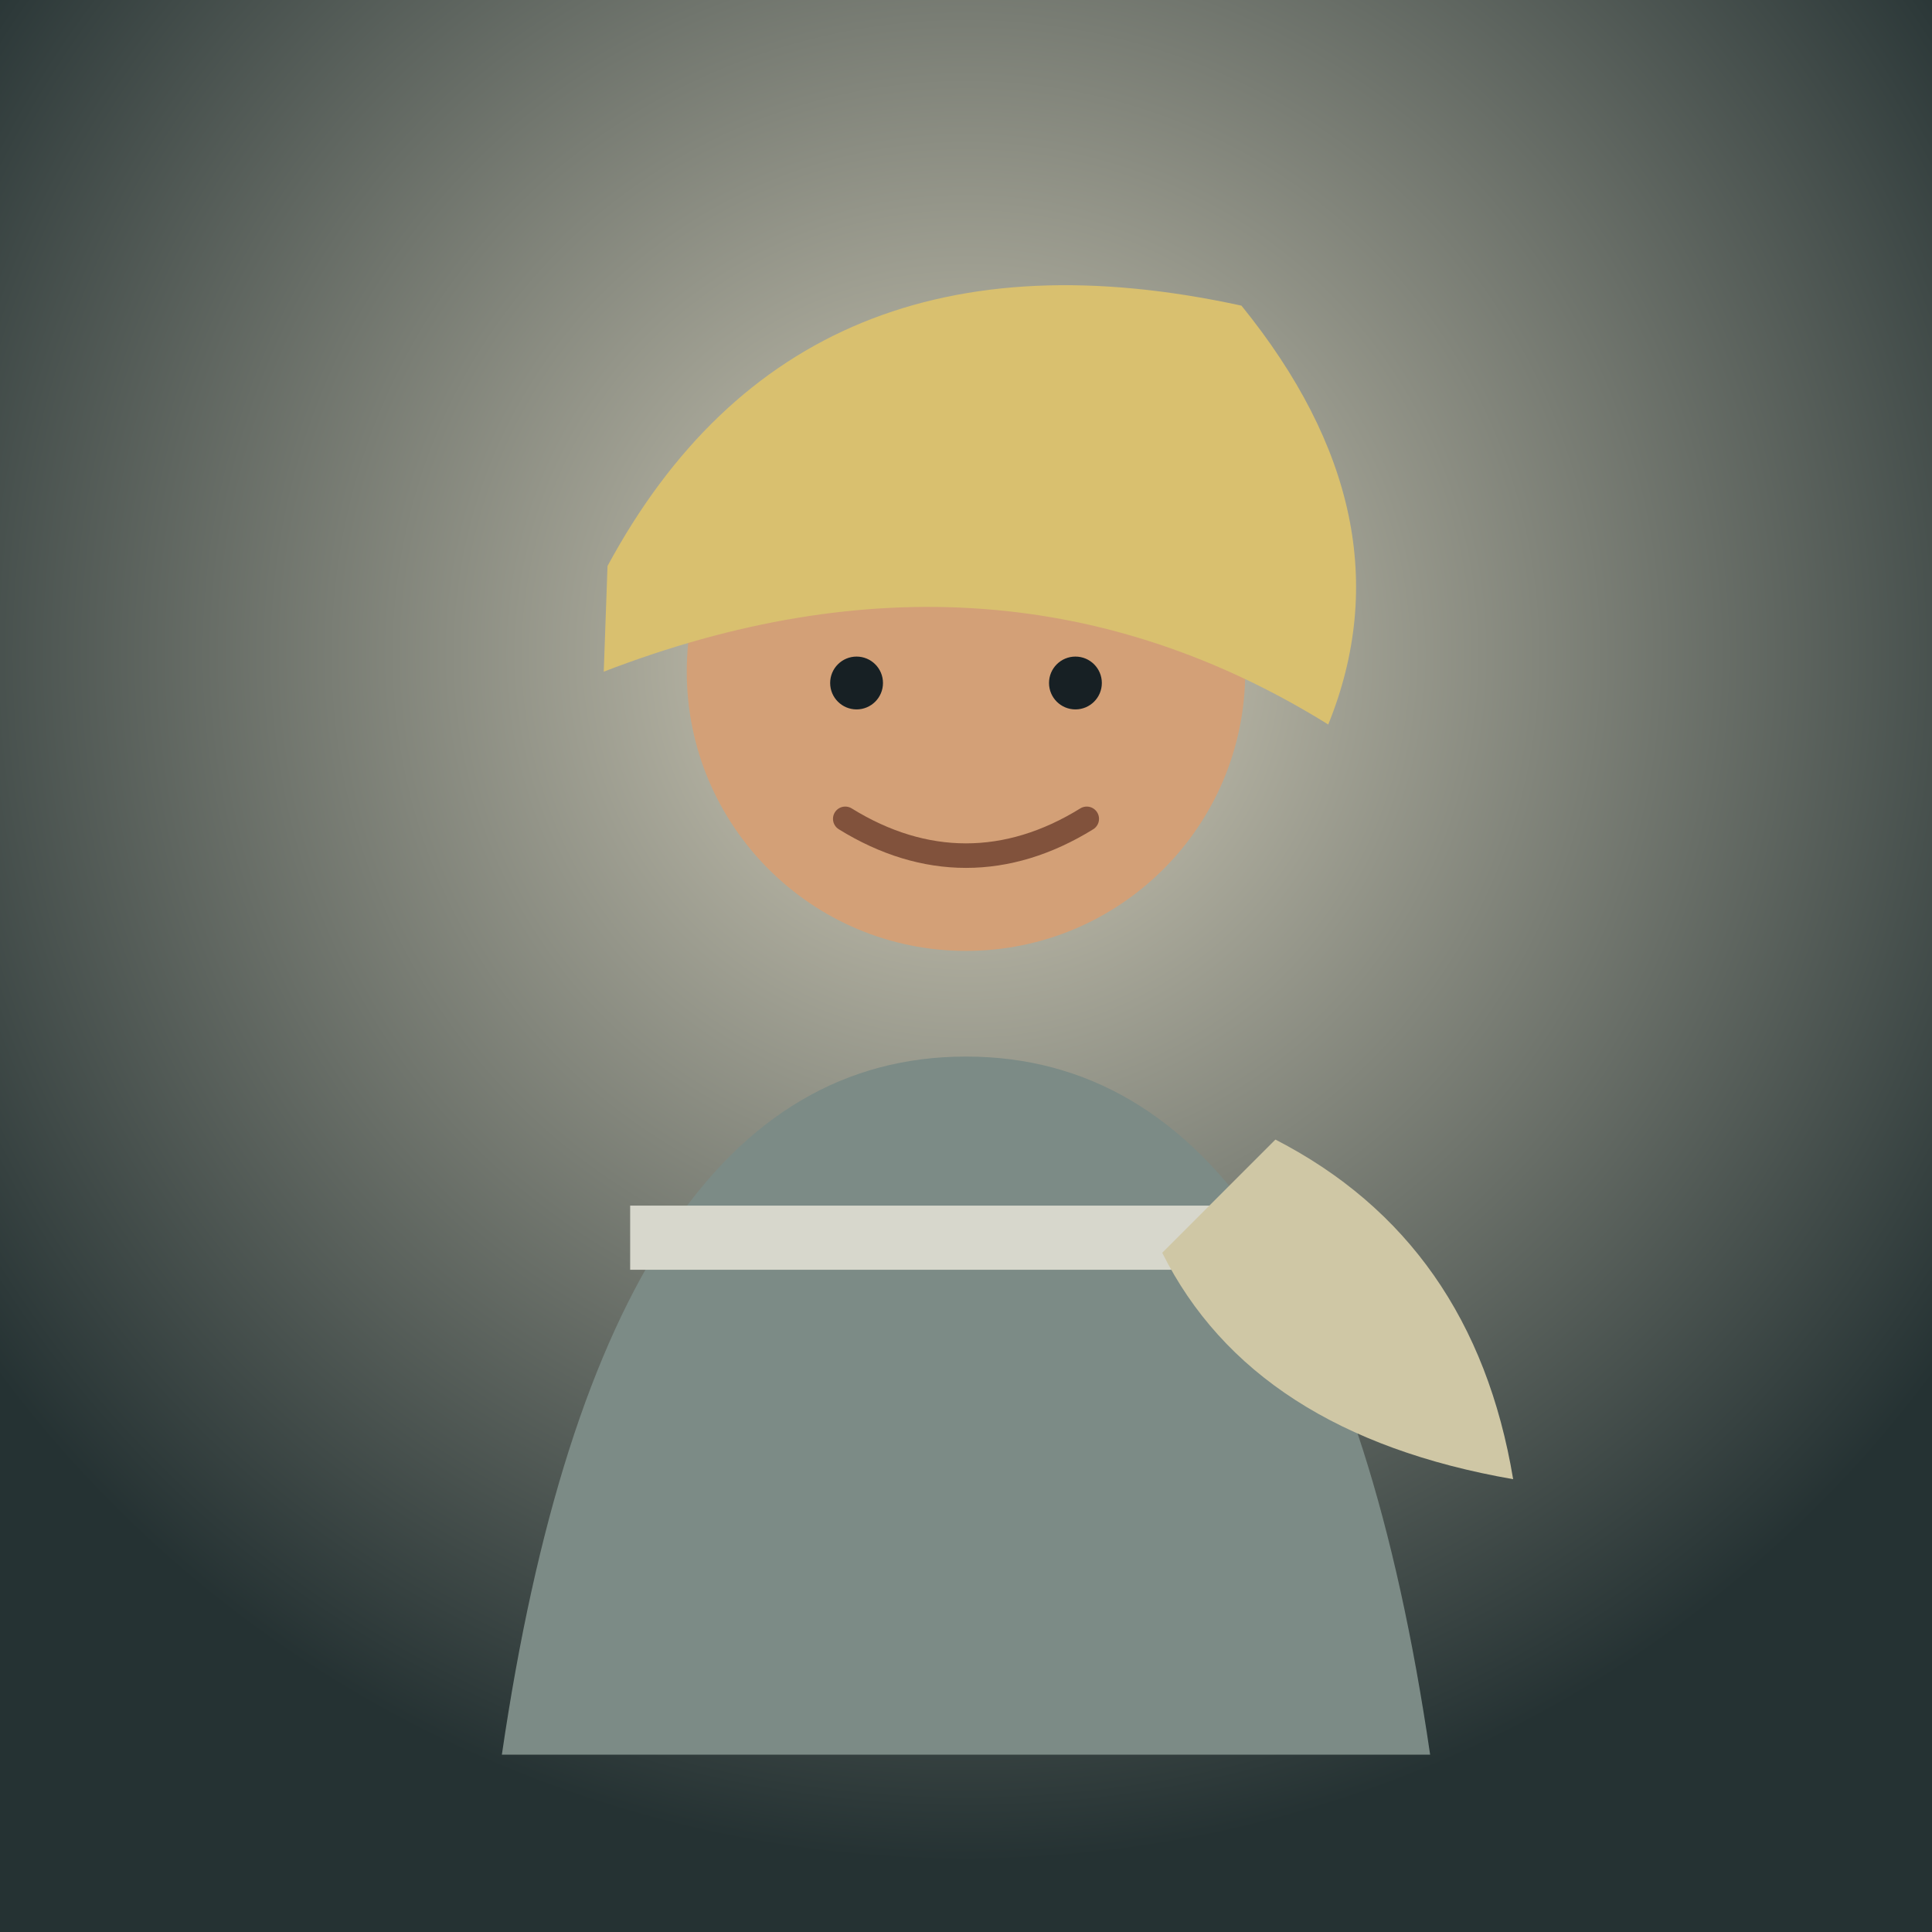
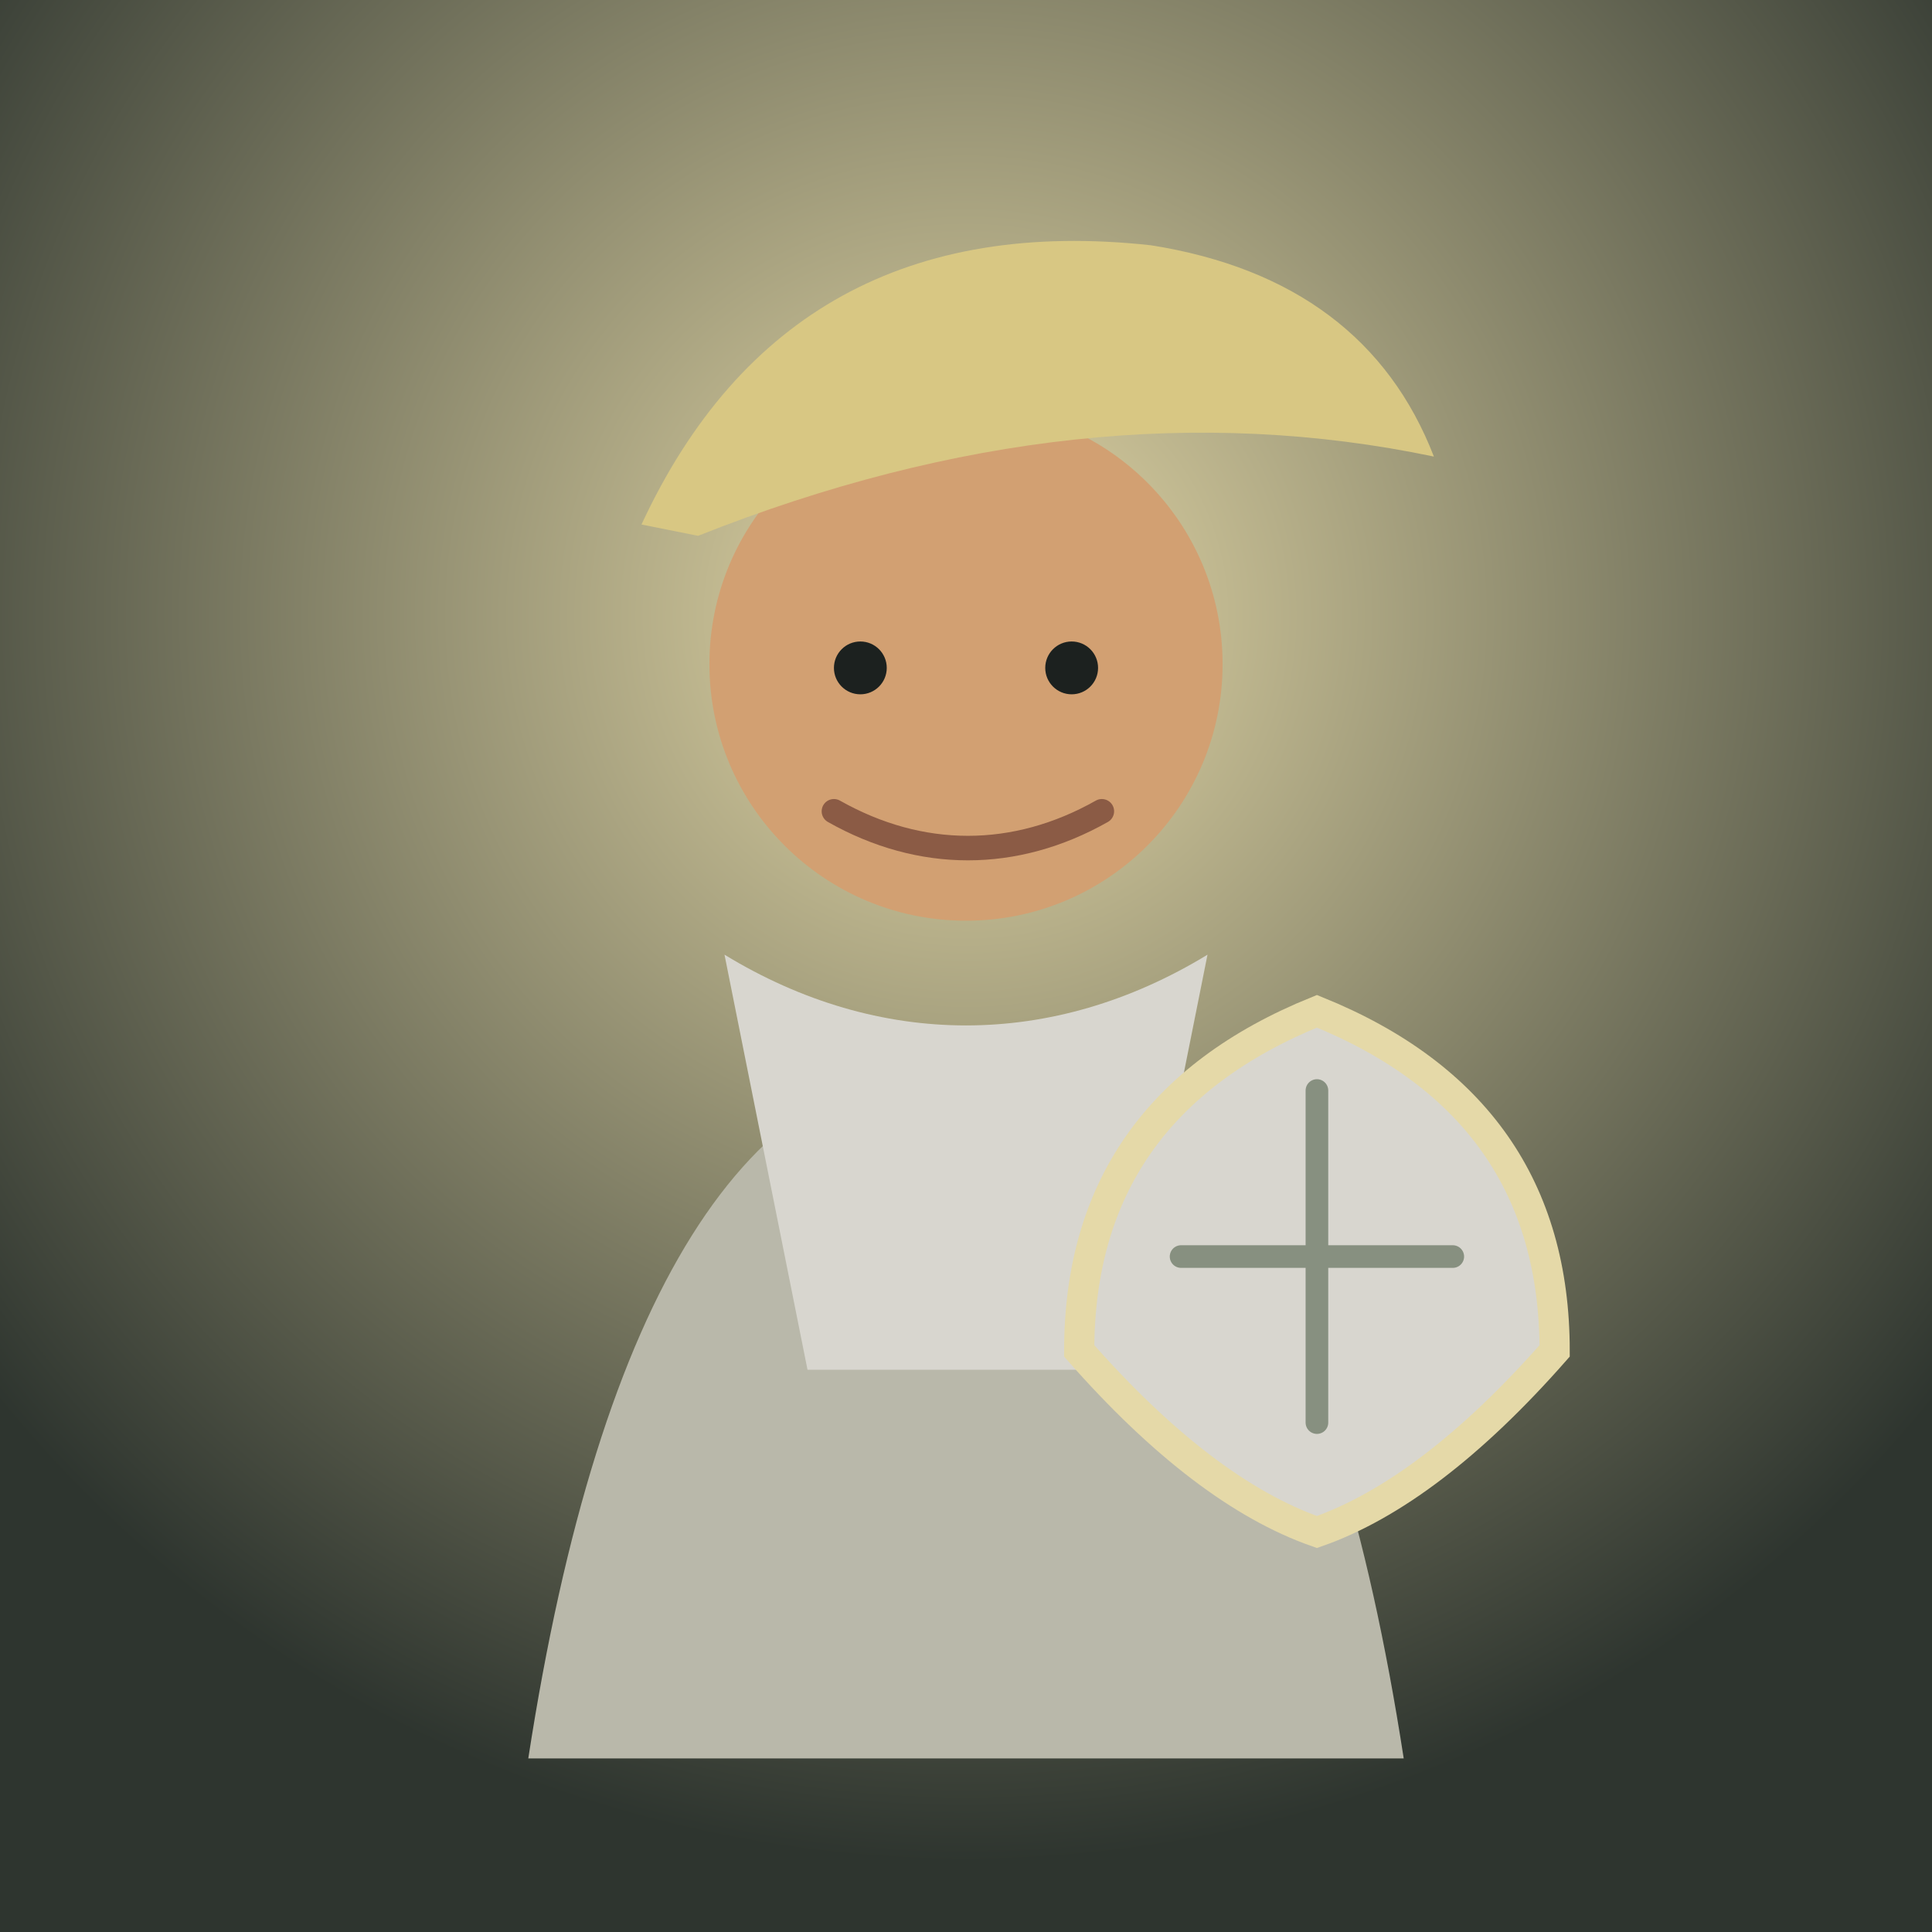
<svg xmlns="http://www.w3.org/2000/svg" viewBox="0 0 1024 1024" role="img" aria-label="Original shieldmaiden portrait">
  <defs>
-     <radialGradient id="bg" cx="50%" cy="34%" r="62%">
-       <stop stop-color="#d7d1bd" />
-       <stop offset="1" stop-color="#253233" />
+     <radialGradient id="bg" cx="50%" cy="32%" r="64%">
+       <stop stop-color="#e5d9a8" />
+       <stop offset="1" stop-color="#2e352f" />
    </radialGradient>
  </defs>
  <rect width="1024" height="1024" fill="url(#bg)" />
-   <path d="M266 930c36-246 118-370 246-370s210 124 246 370Z" fill="#7c8b86" />
-   <circle cx="512" cy="356" r="148" fill="#d3a077" />
-   <path d="M322 300c68-126 180-172 336-138 60 74 76 148 46 222-116-72-244-82-384-28Z" fill="#d9c06f" />
-   <circle cx="454" cy="362" r="14" fill="#172024" />
-   <circle cx="570" cy="362" r="14" fill="#172024" />
-   <path d="M448 434c42 26 86 26 128 0" stroke="#81523c" stroke-width="13" fill="none" stroke-linecap="round" />
-   <path d="M334 656h356" stroke="#d7d7cc" stroke-width="34" />
-   <path d="M676 604c70 36 112 96 126 180-92-16-154-56-186-120Z" fill="#cfc7a5" />
+   <path d="M280 932c38-246 116-370 232-370s194 124 232 370Z" fill="#b9b8aa" />
+   <circle cx="512" cy="352" r="136" fill="#d2a072" />
+   <path d="M340 278c52-112 142-162 270-148 76 12 126 50 150 112-124-26-254-12-390 42Z" fill="#d8c783" />
+   <path d="M384 506c82 50 174 50 256 0l-44 220H428Z" fill="#d8d6cf" />
+   <circle cx="456" cy="354" r="14" fill="#1c211f" />
+   <circle cx="568" cy="354" r="14" fill="#1c211f" />
+   <path d="M442 430c46 26 96 26 142 0" stroke="#8b5b45" stroke-width="13" fill="none" stroke-linecap="round" />
+   <path d="M698 536c84 34 126 94 126 180-44 50-86 82-126 96-40-14-82-46-126-96 0-86 42-146 126-180Z" fill="#d8d6cf" stroke="#e5d9a8" stroke-width="16" />
+   <path d="M698 578v176m-72-88h144" stroke="#879080" stroke-width="12" stroke-linecap="round" />
</svg>
